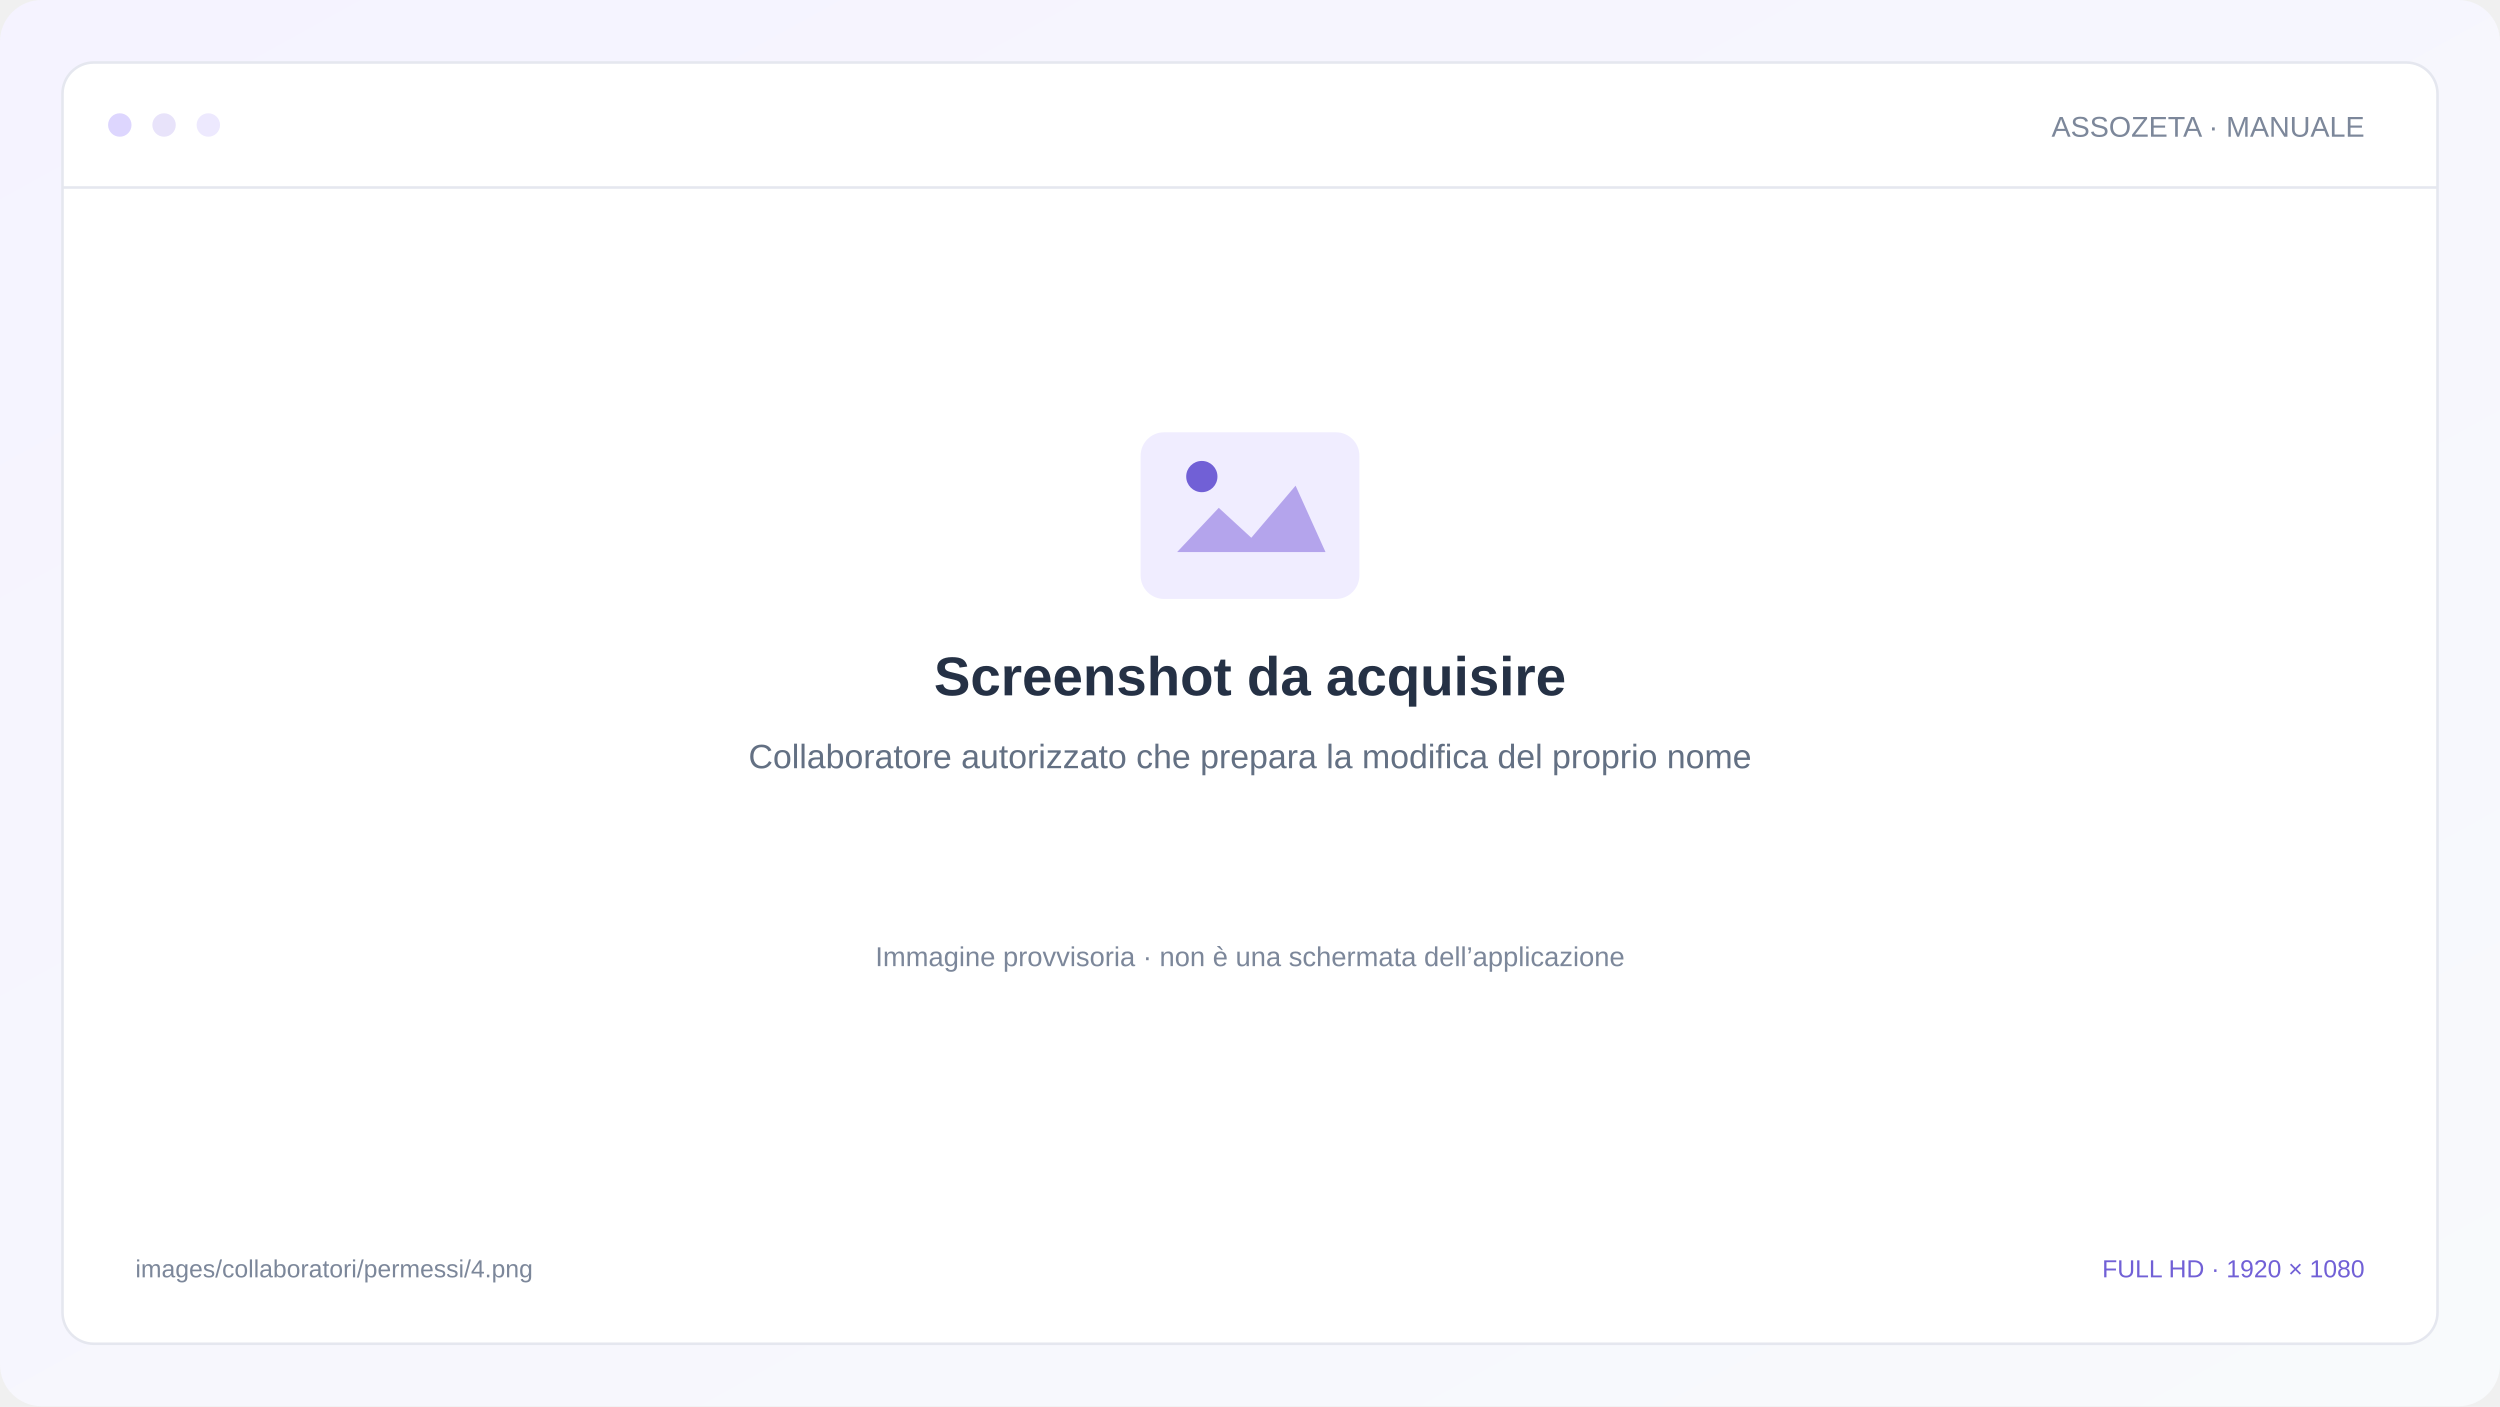
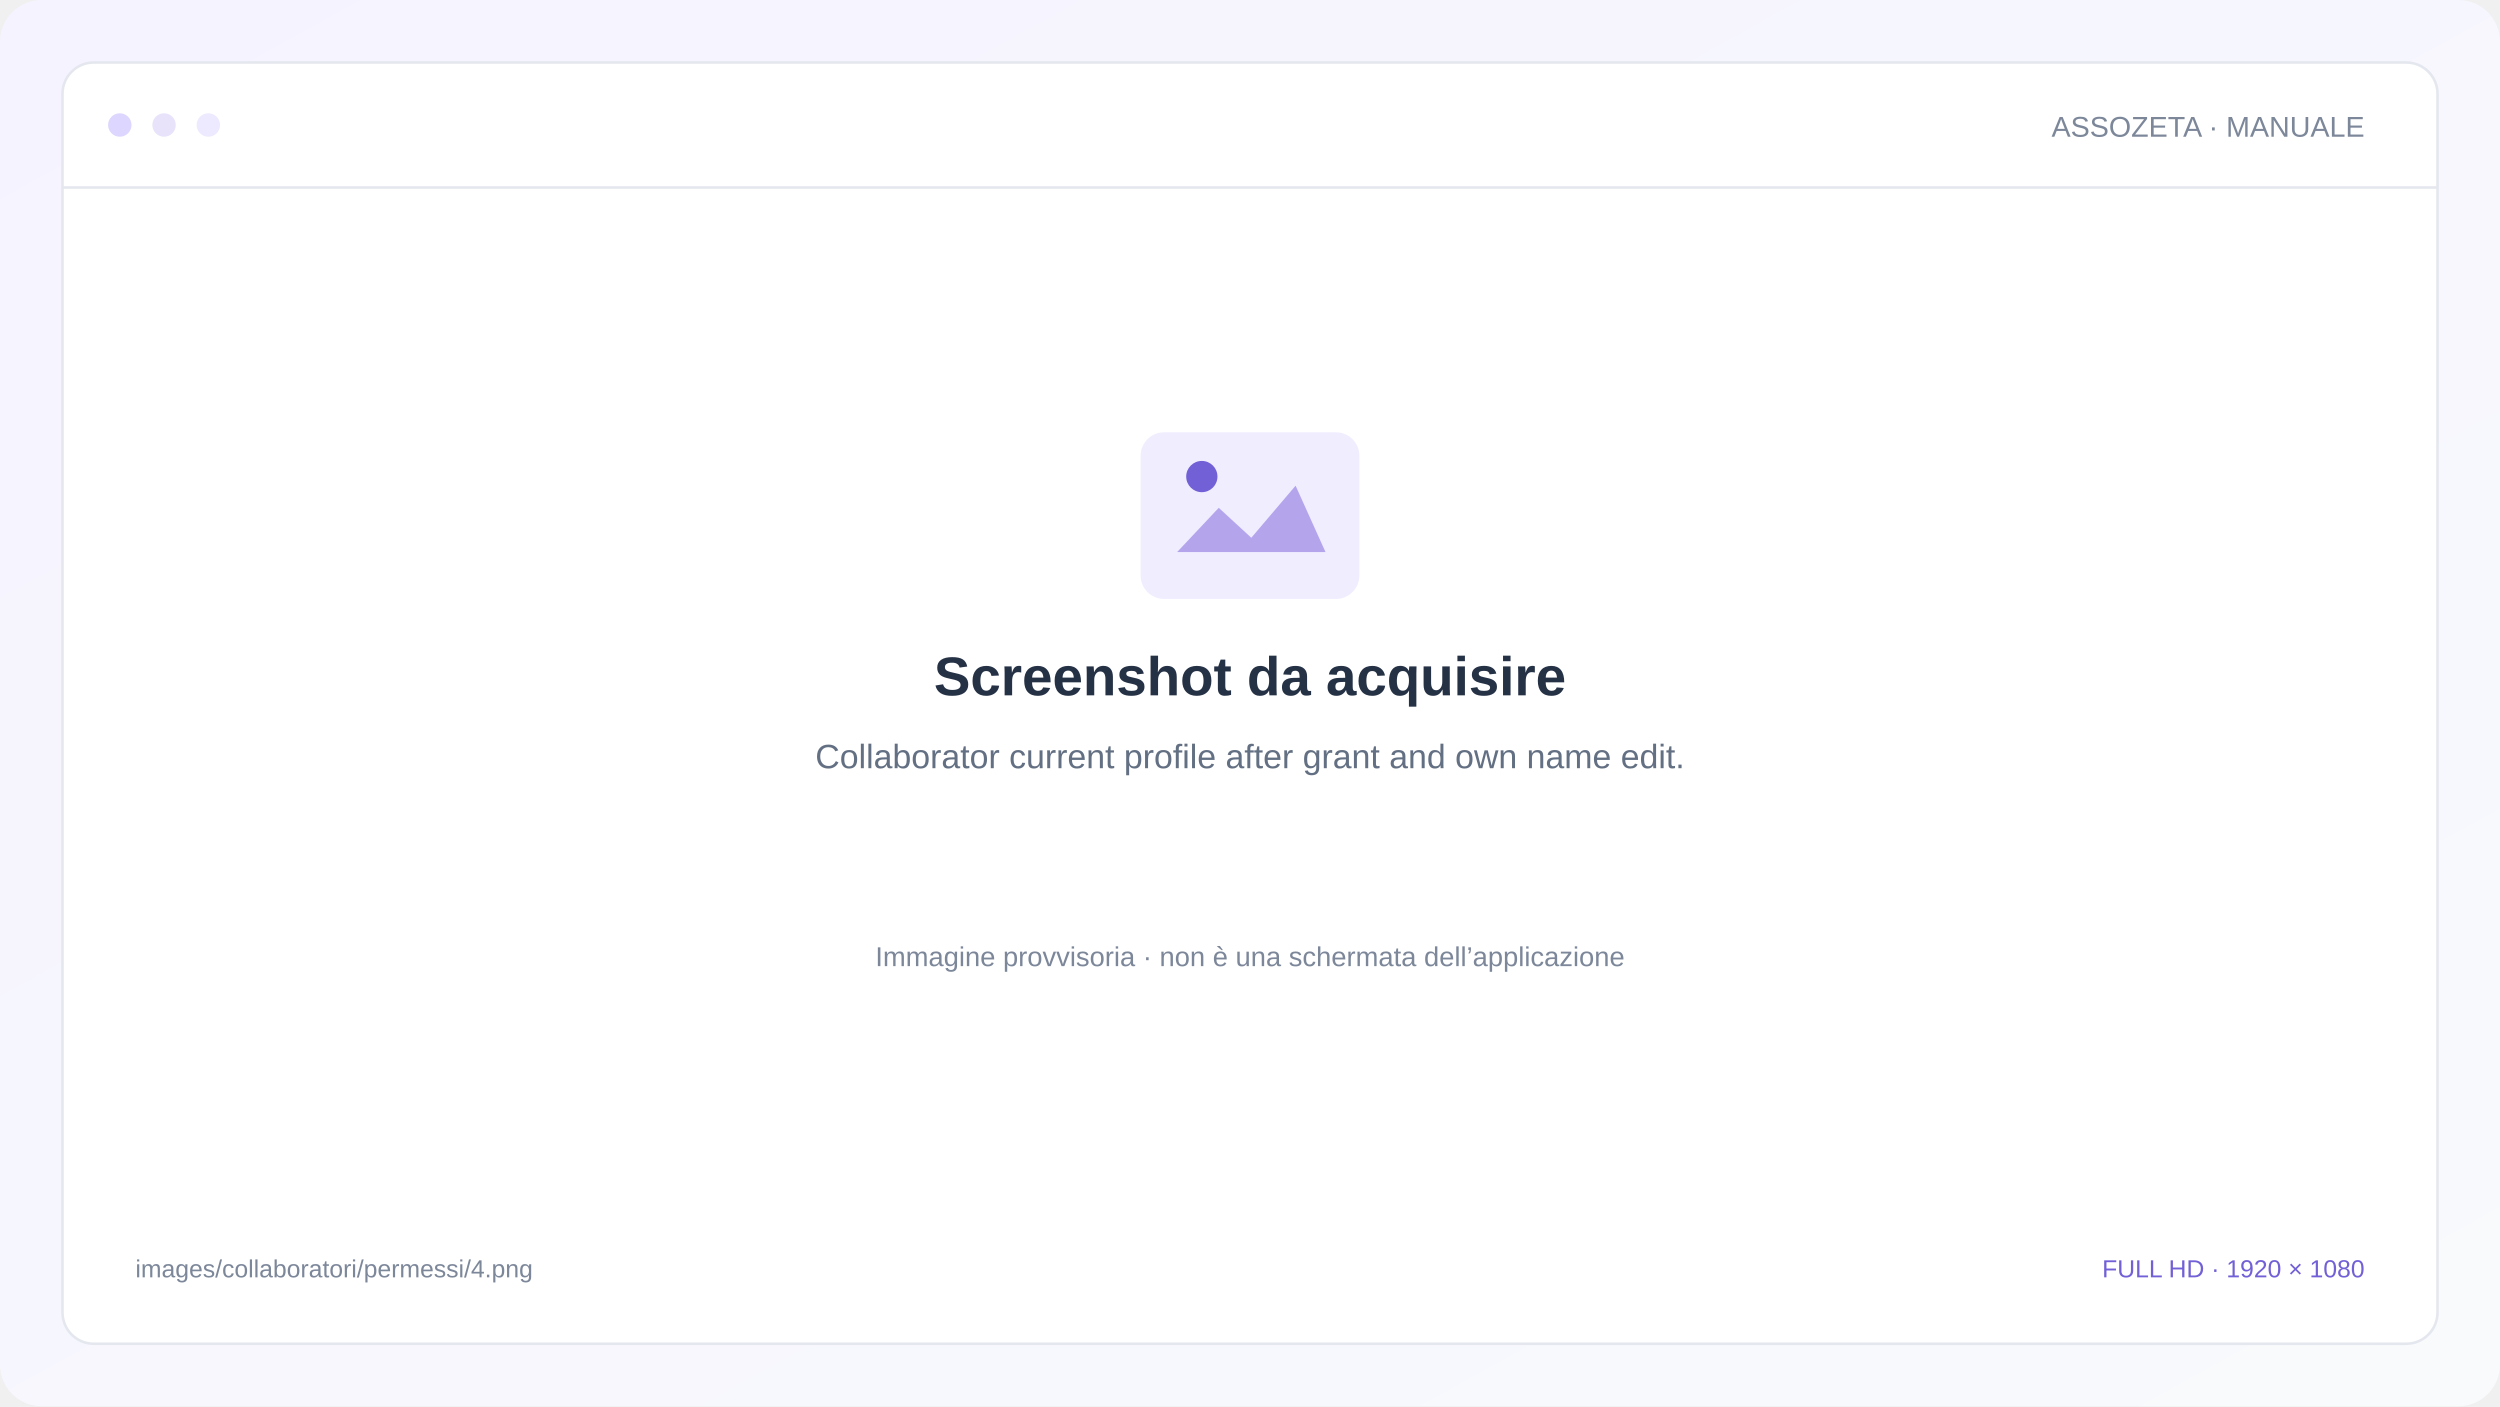
<svg xmlns="http://www.w3.org/2000/svg" width="1920" height="1080" viewBox="0 0 1920 1080" data-assozeta-manuale-placeholder="true" role="img" aria-labelledby="title description">
  <defs>
    <linearGradient id="surface" x2="1" y2="1">
      <stop stop-color="#f5f3ff" />
      <stop offset="1" stop-color="#f8fafc" />
    </linearGradient>
  </defs>
  <rect width="1920" height="1080" rx="32" fill="url(#surface)" />
  <rect x="48" y="48" width="1824" height="984" rx="24" fill="#fff" stroke="#e5e7ef" stroke-width="2" />
  <path d="M48 144H1872" stroke="#e5e7ef" stroke-width="2" />
  <circle cx="92" cy="96" r="9" fill="#ddd6fe" />
  <circle cx="126" cy="96" r="9" fill="#e8e3fa" />
  <circle cx="160" cy="96" r="9" fill="#ede9fe" />
  <text x="1816" y="105" text-anchor="end" font-family="Arial, sans-serif" font-size="22" fill="#7c879a">ASSOZETA · MANUALE</text>
  <rect x="876" y="332" width="168" height="128" rx="18" fill="#f0edff" />
  <path d="M904 424l32-34 25 23 34-40 23 51H904z" fill="#b4a4ec" />
  <circle cx="923" cy="366" r="12" fill="#7160d6" />
  <text x="960" y="534" text-anchor="middle" font-family="Arial, sans-serif" font-size="42" font-weight="700" fill="#253145">Screenshot da acquisire</text>
  <text x="960" y="590" text-anchor="middle" font-family="Arial, sans-serif" font-size="26" fill="#637083">
-     <tspan x="960" dy="0">Collaboratore autorizzato che prepara la modifica del proprio nome</tspan>
+     <tspan x="960" dy="0">Collaborator current profile after grant and own name edit.</tspan>
  </text>
  <text x="960" y="742" text-anchor="middle" font-family="Arial, sans-serif" font-size="21" fill="#7c879a">Immagine provvisoria · non è una schermata dell’applicazione</text>
  <text x="104" y="981" font-family="Arial, sans-serif" font-size="19" fill="#7c879a">images/collaboratori/permessi/4.png</text>
  <text x="1816" y="981" text-anchor="end" font-family="Arial, sans-serif" font-size="19" fill="#7160d6">FULL HD · 1920 × 1080</text>
</svg>
